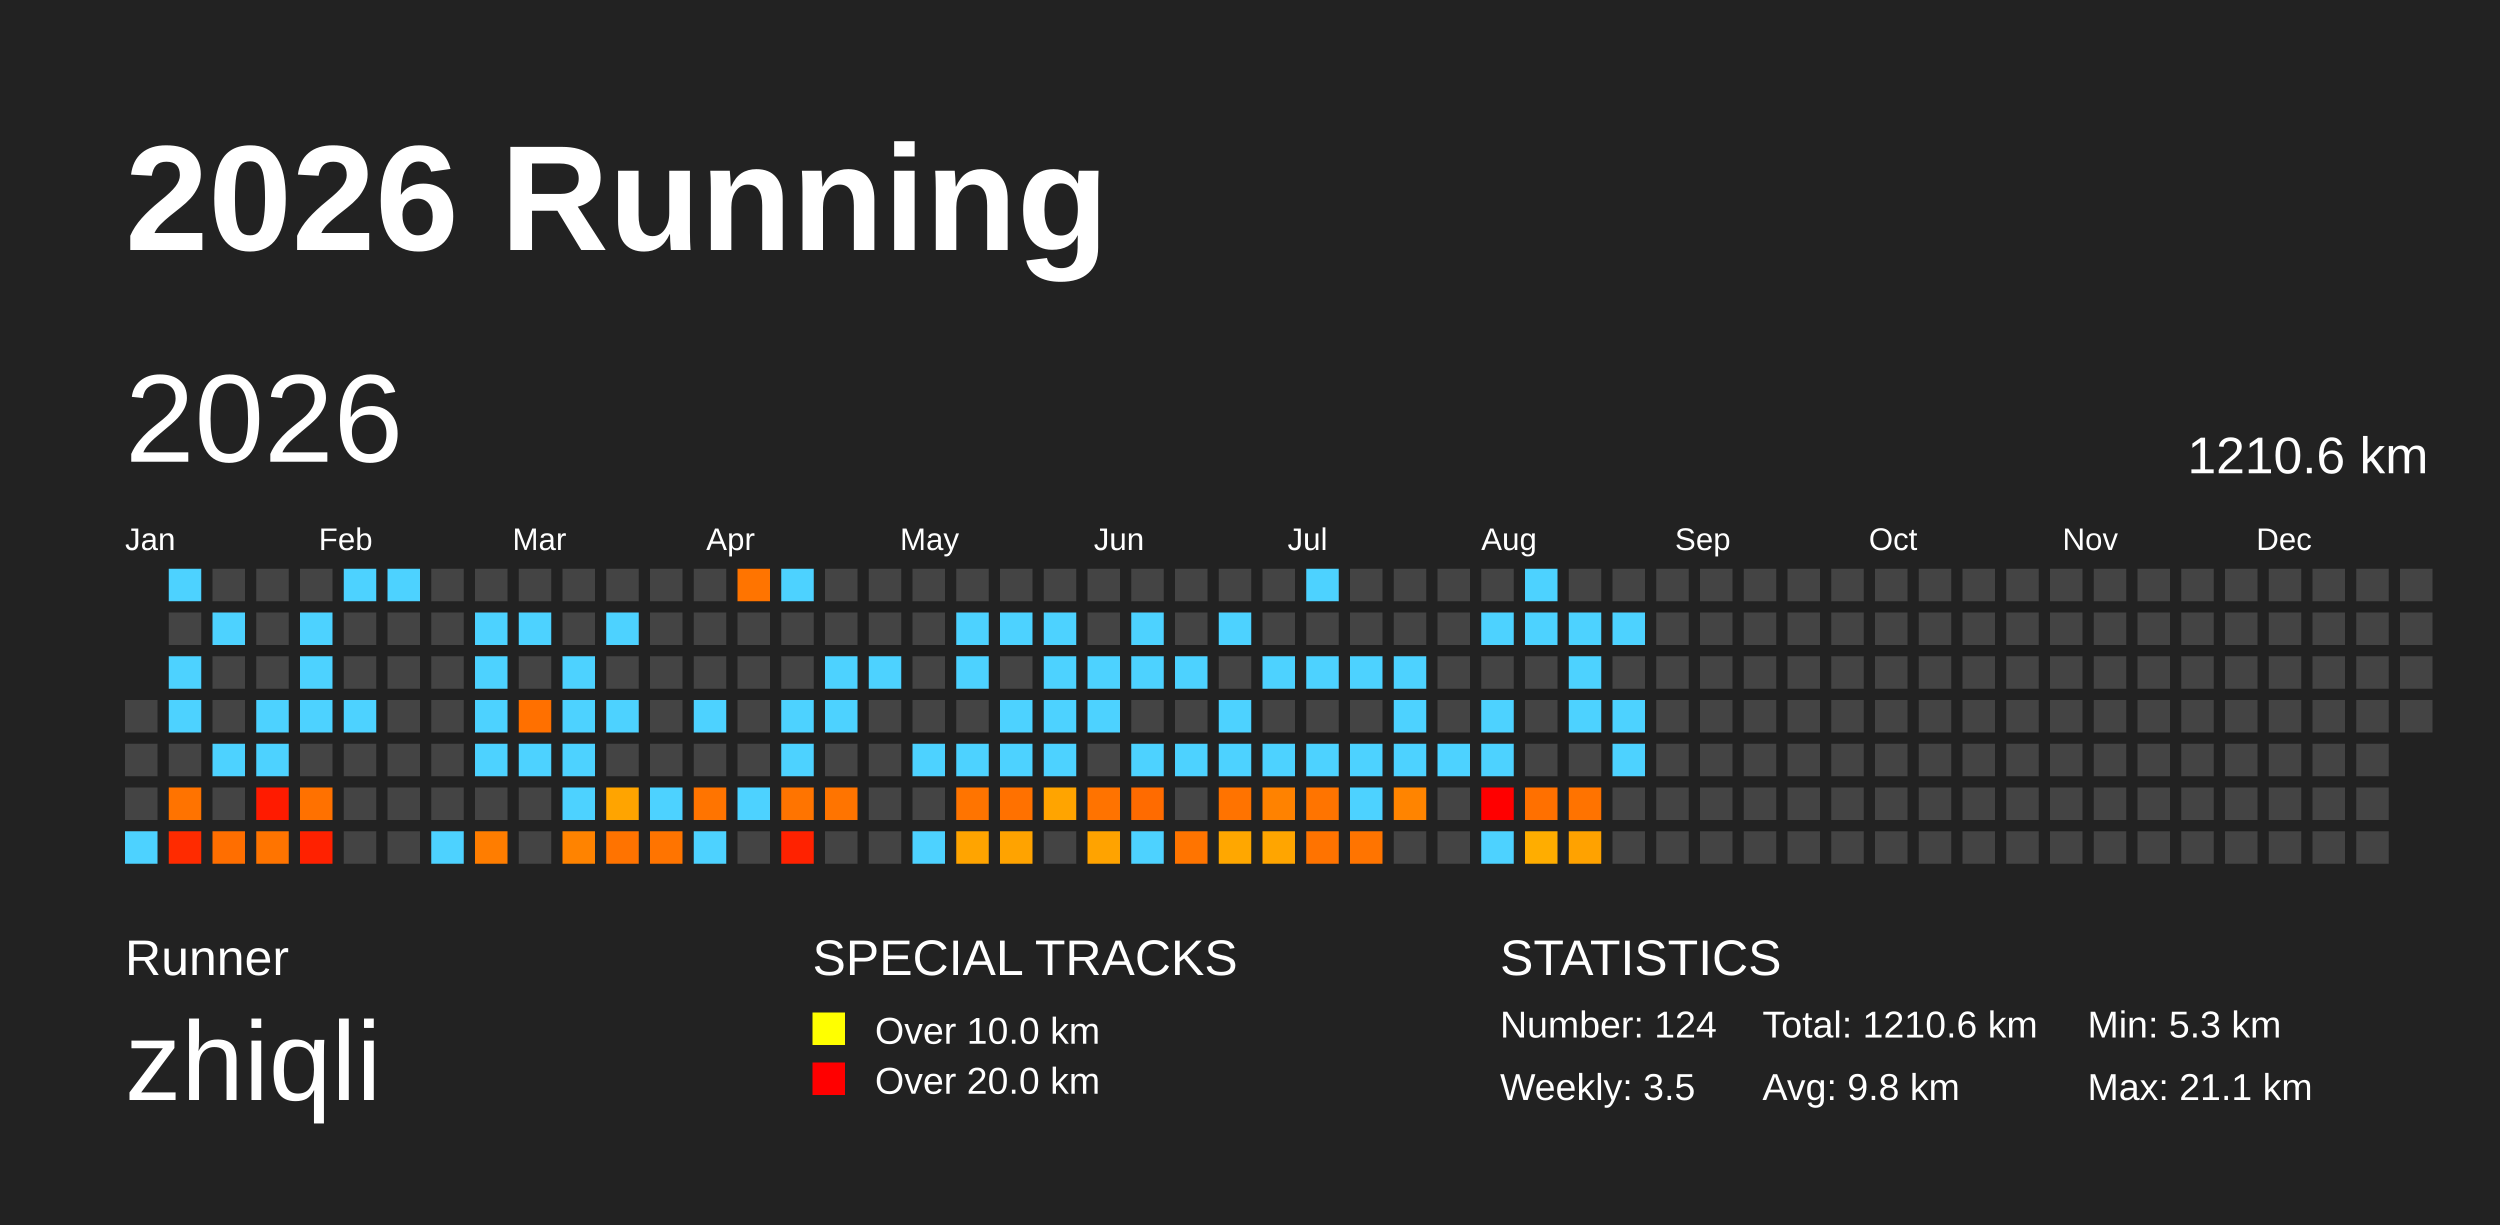
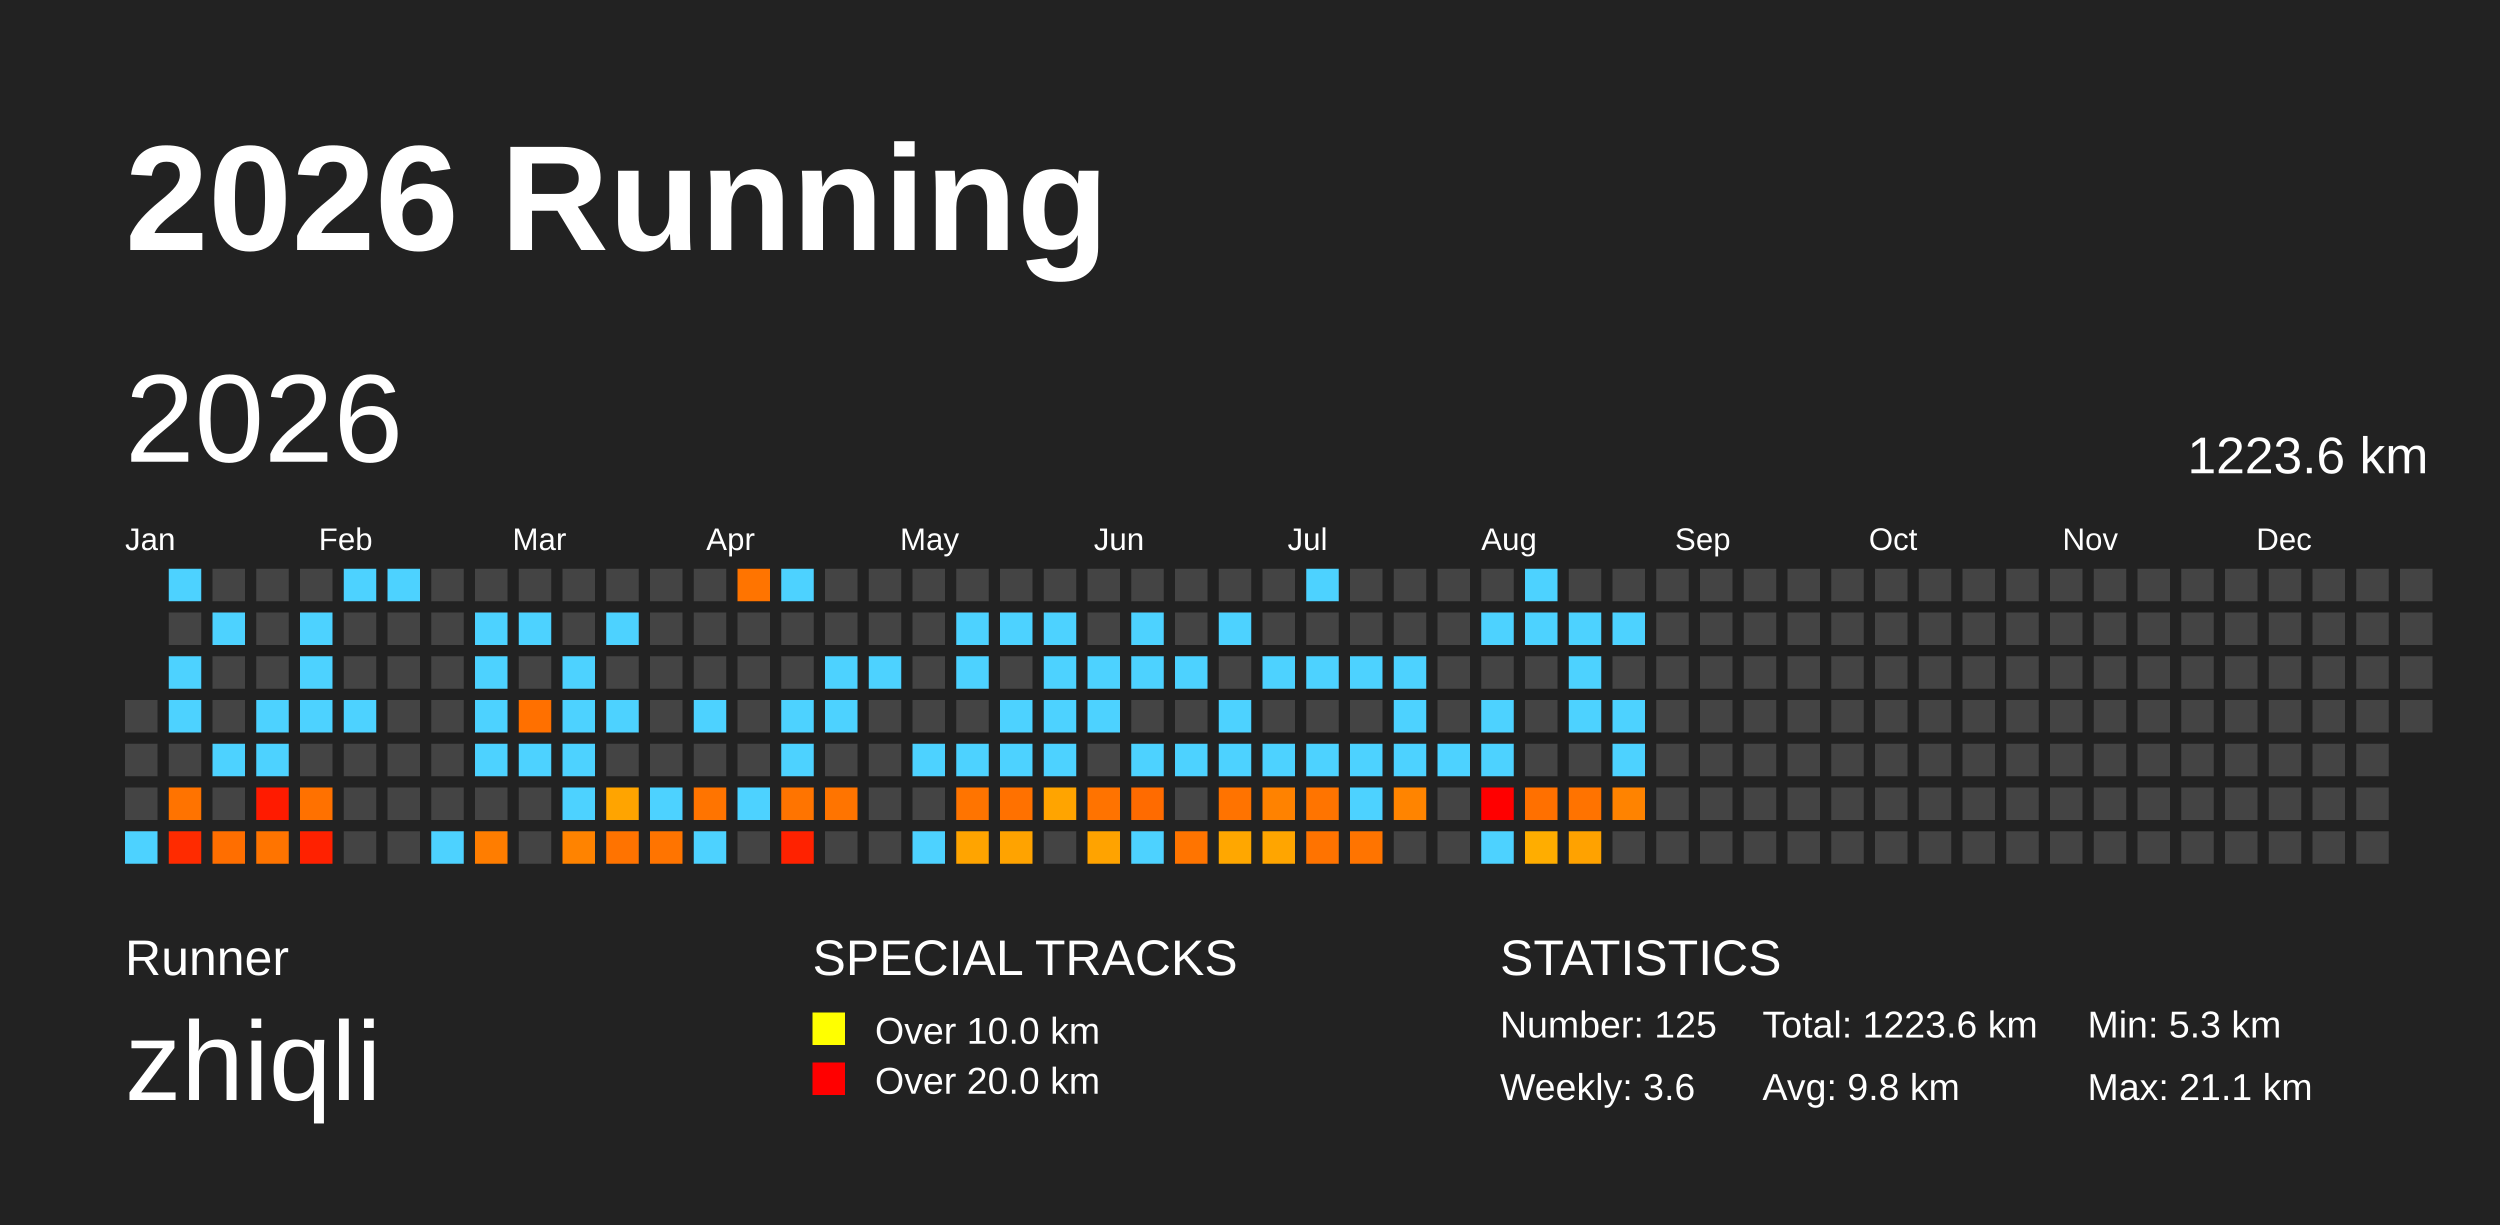
<svg xmlns="http://www.w3.org/2000/svg" baseProfile="full" height="98mm" version="1.1" viewBox="0,0,200,98" width="200mm">
  <defs />
  <rect fill="#222222" height="98" width="200" x="0" y="0" />
  <text fill="#FFFFFF" style="font-size:12px; font-family:Arial; font-weight:bold;" x="10" y="20">2026 Running</text>
  <text fill="#FFFFFF" style="font-size:4px; font-family:Arial" x="10" y="78">Runner</text>
  <text fill="#FFFFFF" style="font-size:9px; font-family:Arial" x="10" y="88">zhiqli</text>
  <text fill="#FFFFFF" style="font-size:4px; font-family:Arial" x="65" y="78">SPECIAL TRACKS</text>
  <rect fill="yellow" height="2.6" width="2.6" x="65" y="81" />
  <text fill="#FFFFFF" style="font-size:3px; font-family:Arial" x="70" y="83.5">Over 10.0 km</text>
  <rect fill="red" height="2.6" width="2.6" x="65" y="85" />
  <text fill="#FFFFFF" style="font-size:3px; font-family:Arial" x="70" y="87.5">Over 20.0 km</text>
  <text fill="#FFFFFF" style="font-size:4px; font-family:Arial" x="120" y="78">STATISTICS</text>
-   <text fill="#FFFFFF" style="font-size:3px; font-family:Arial" x="120" y="83">Number: 124</text>
-   <text fill="#FFFFFF" style="font-size:3px; font-family:Arial" x="120" y="88">Weekly: 3.5</text>
-   <text fill="#FFFFFF" style="font-size:3px; font-family:Arial" x="141" y="83">Total: 1210.6 km</text>
+   <text fill="#FFFFFF" style="font-size:3px; font-family:Arial" x="120" y="83">Number: 125</text>
+   <text fill="#FFFFFF" style="font-size:3px; font-family:Arial" x="120" y="88">Weekly: 3.6</text>
+   <text fill="#FFFFFF" style="font-size:3px; font-family:Arial" x="141" y="83">Total: 1223.6 km</text>
  <text fill="#FFFFFF" style="font-size:3px; font-family:Arial" x="141" y="88">Avg: 9.8 km</text>
  <text fill="#FFFFFF" style="font-size:3px; font-family:Arial" x="167" y="83">Min: 5.3 km</text>
  <text fill="#FFFFFF" style="font-size:3px; font-family:Arial" x="167" y="88">Max: 21.1 km</text>
  <text dominant-baseline="hanging" fill="#FFFFFF" style="font-size:10.0px; font-family:Arial;" x="10" y="30">2026</text>
-   <text dominant-baseline="hanging" fill="#FFFFFF" style="font-size:4.125px; font-family:Arial;" x="175" y="35">1210.6 km</text>
+   <text dominant-baseline="hanging" fill="#FFFFFF" style="font-size:4.125px; font-family:Arial;" x="175" y="35">1223.6 km</text>
  <text fill="#FFFFFF" style="font-size:2.5px; font-family:Arial" x="10.0" y="44">Jan</text>
  <text fill="#FFFFFF" style="font-size:2.5px; font-family:Arial" x="25.5" y="44">Feb</text>
  <text fill="#FFFFFF" style="font-size:2.5px; font-family:Arial" x="41.0" y="44">Mar</text>
  <text fill="#FFFFFF" style="font-size:2.5px; font-family:Arial" x="56.5" y="44">Apr</text>
  <text fill="#FFFFFF" style="font-size:2.5px; font-family:Arial" x="72.0" y="44">May</text>
  <text fill="#FFFFFF" style="font-size:2.5px; font-family:Arial" x="87.5" y="44">Jun</text>
  <text fill="#FFFFFF" style="font-size:2.5px; font-family:Arial" x="103.0" y="44">Jul</text>
  <text fill="#FFFFFF" style="font-size:2.5px; font-family:Arial" x="118.5" y="44">Aug</text>
  <text fill="#FFFFFF" style="font-size:2.5px; font-family:Arial" x="134.0" y="44">Sep</text>
  <text fill="#FFFFFF" style="font-size:2.5px; font-family:Arial" x="149.5" y="44">Oct</text>
  <text fill="#FFFFFF" style="font-size:2.5px; font-family:Arial" x="165.0" y="44">Nov</text>
  <text fill="#FFFFFF" style="font-size:2.5px; font-family:Arial" x="180.5" y="44">Dec</text>
  <rect fill="#444444" height="2.6" width="2.6" x="10.0" y="56.0" />
  <rect fill="#444444" height="2.6" width="2.6" x="10.0" y="59.5" />
  <rect fill="#444444" height="2.6" width="2.6" x="10.0" y="63.0" />
  <rect fill="#4dd2ff" height="2.6" width="2.6" x="10.0" y="66.5" />
  <rect fill="#4dd2ff" height="2.6" width="2.6" x="13.5" y="45.5" />
  <rect fill="#444444" height="2.6" width="2.6" x="13.5" y="49.0" />
  <rect fill="#4dd2ff" height="2.6" width="2.6" x="13.5" y="52.5" />
  <rect fill="#4dd2ff" height="2.6" width="2.6" x="13.5" y="56.0" />
  <rect fill="#444444" height="2.6" width="2.6" x="13.5" y="59.5" />
  <rect fill="#ff7300" height="2.6" width="2.6" x="13.5" y="63.0" />
  <rect fill="#ff2b00" height="2.6" width="2.6" x="13.5" y="66.5" />
  <rect fill="#444444" height="2.6" width="2.6" x="17.0" y="45.5" />
  <rect fill="#4dd2ff" height="2.6" width="2.6" x="17.0" y="49.0" />
  <rect fill="#444444" height="2.6" width="2.6" x="17.0" y="52.5" />
  <rect fill="#444444" height="2.6" width="2.6" x="17.0" y="56.0" />
  <rect fill="#4dd2ff" height="2.6" width="2.6" x="17.0" y="59.5" />
  <rect fill="#444444" height="2.6" width="2.6" x="17.0" y="63.0" />
  <rect fill="#ff6e00" height="2.6" width="2.6" x="17.0" y="66.5" />
  <rect fill="#444444" height="2.6" width="2.6" x="20.5" y="45.5" />
  <rect fill="#444444" height="2.6" width="2.6" x="20.5" y="49.0" />
  <rect fill="#444444" height="2.6" width="2.6" x="20.5" y="52.5" />
  <rect fill="#4dd2ff" height="2.6" width="2.6" x="20.5" y="56.0" />
  <rect fill="#4dd2ff" height="2.6" width="2.6" x="20.5" y="59.5" />
  <rect fill="#ff1b00" height="2.6" width="2.6" x="20.5" y="63.0" />
  <rect fill="#ff7400" height="2.6" width="2.6" x="20.5" y="66.5" />
  <rect fill="#444444" height="2.6" width="2.6" x="24.0" y="45.5" />
  <rect fill="#4dd2ff" height="2.6" width="2.6" x="24.0" y="49.0" />
  <rect fill="#4dd2ff" height="2.6" width="2.6" x="24.0" y="52.5" />
  <rect fill="#4dd2ff" height="2.6" width="2.6" x="24.0" y="56.0" />
  <rect fill="#444444" height="2.6" width="2.6" x="24.0" y="59.5" />
  <rect fill="#ff7100" height="2.6" width="2.6" x="24.0" y="63.0" />
  <rect fill="#ff2100" height="2.6" width="2.6" x="24.0" y="66.5" />
  <rect fill="#4dd2ff" height="2.6" width="2.6" x="27.5" y="45.5" />
  <rect fill="#444444" height="2.6" width="2.6" x="27.5" y="49.0" />
  <rect fill="#444444" height="2.6" width="2.6" x="27.5" y="52.5" />
  <rect fill="#4dd2ff" height="2.6" width="2.6" x="27.5" y="56.0" />
  <rect fill="#444444" height="2.6" width="2.6" x="27.5" y="59.5" />
  <rect fill="#444444" height="2.6" width="2.6" x="27.5" y="63.0" />
  <rect fill="#444444" height="2.6" width="2.6" x="27.5" y="66.5" />
  <rect fill="#4dd2ff" height="2.6" width="2.6" x="31.0" y="45.5" />
  <rect fill="#444444" height="2.6" width="2.6" x="31.0" y="49.0" />
  <rect fill="#444444" height="2.6" width="2.6" x="31.0" y="52.5" />
  <rect fill="#444444" height="2.6" width="2.6" x="31.0" y="56.0" />
  <rect fill="#444444" height="2.6" width="2.6" x="31.0" y="59.5" />
  <rect fill="#444444" height="2.6" width="2.6" x="31.0" y="63.0" />
  <rect fill="#444444" height="2.6" width="2.6" x="31.0" y="66.5" />
  <rect fill="#444444" height="2.6" width="2.6" x="34.5" y="45.5" />
  <rect fill="#444444" height="2.6" width="2.6" x="34.5" y="49.0" />
  <rect fill="#444444" height="2.6" width="2.6" x="34.5" y="52.5" />
  <rect fill="#444444" height="2.6" width="2.6" x="34.5" y="56.0" />
  <rect fill="#444444" height="2.6" width="2.6" x="34.5" y="59.5" />
  <rect fill="#444444" height="2.6" width="2.6" x="34.5" y="63.0" />
  <rect fill="#4dd2ff" height="2.6" width="2.6" x="34.5" y="66.5" />
  <rect fill="#444444" height="2.6" width="2.6" x="38.0" y="45.5" />
  <rect fill="#4dd2ff" height="2.6" width="2.6" x="38.0" y="49.0" />
  <rect fill="#4dd2ff" height="2.6" width="2.6" x="38.0" y="52.5" />
  <rect fill="#4dd2ff" height="2.6" width="2.6" x="38.0" y="56.0" />
  <rect fill="#4dd2ff" height="2.6" width="2.6" x="38.0" y="59.5" />
  <rect fill="#444444" height="2.6" width="2.6" x="38.0" y="63.0" />
  <rect fill="#ff7d00" height="2.6" width="2.6" x="38.0" y="66.5" />
  <rect fill="#444444" height="2.6" width="2.6" x="41.5" y="45.5" />
  <rect fill="#4dd2ff" height="2.6" width="2.6" x="41.5" y="49.0" />
  <rect fill="#444444" height="2.6" width="2.6" x="41.5" y="52.5" />
  <rect fill="#ff7000" height="2.6" width="2.6" x="41.5" y="56.0" />
  <rect fill="#4dd2ff" height="2.6" width="2.6" x="41.5" y="59.5" />
  <rect fill="#444444" height="2.6" width="2.6" x="41.5" y="63.0" />
  <rect fill="#444444" height="2.6" width="2.6" x="41.5" y="66.5" />
  <rect fill="#444444" height="2.6" width="2.6" x="45.0" y="45.5" />
  <rect fill="#444444" height="2.6" width="2.6" x="45.0" y="49.0" />
  <rect fill="#4dd2ff" height="2.6" width="2.6" x="45.0" y="52.5" />
  <rect fill="#4dd2ff" height="2.6" width="2.6" x="45.0" y="56.0" />
  <rect fill="#4dd2ff" height="2.6" width="2.6" x="45.0" y="59.5" />
  <rect fill="#4dd2ff" height="2.6" width="2.6" x="45.0" y="63.0" />
  <rect fill="#ff8300" height="2.6" width="2.6" x="45.0" y="66.5" />
  <rect fill="#444444" height="2.6" width="2.6" x="48.5" y="45.5" />
  <rect fill="#4dd2ff" height="2.6" width="2.6" x="48.5" y="49.0" />
  <rect fill="#444444" height="2.6" width="2.6" x="48.5" y="52.5" />
  <rect fill="#4dd2ff" height="2.6" width="2.6" x="48.5" y="56.0" />
  <rect fill="#444444" height="2.6" width="2.6" x="48.5" y="59.5" />
  <rect fill="#ffa400" height="2.6" width="2.6" x="48.5" y="63.0" />
  <rect fill="#ff7300" height="2.6" width="2.6" x="48.5" y="66.5" />
  <rect fill="#444444" height="2.6" width="2.6" x="52.0" y="45.5" />
  <rect fill="#444444" height="2.6" width="2.6" x="52.0" y="49.0" />
  <rect fill="#444444" height="2.6" width="2.6" x="52.0" y="52.5" />
  <rect fill="#444444" height="2.6" width="2.6" x="52.0" y="56.0" />
  <rect fill="#444444" height="2.6" width="2.6" x="52.0" y="59.5" />
  <rect fill="#4dd2ff" height="2.6" width="2.6" x="52.0" y="63.0" />
  <rect fill="#ff7400" height="2.6" width="2.6" x="52.0" y="66.5" />
  <rect fill="#444444" height="2.6" width="2.6" x="55.5" y="45.5" />
  <rect fill="#444444" height="2.6" width="2.6" x="55.5" y="49.0" />
  <rect fill="#444444" height="2.6" width="2.6" x="55.5" y="52.5" />
  <rect fill="#4dd2ff" height="2.6" width="2.6" x="55.5" y="56.0" />
  <rect fill="#444444" height="2.6" width="2.6" x="55.5" y="59.5" />
  <rect fill="#ff7400" height="2.6" width="2.6" x="55.5" y="63.0" />
  <rect fill="#4dd2ff" height="2.6" width="2.6" x="55.5" y="66.5" />
  <rect fill="#ff7400" height="2.6" width="2.6" x="59.0" y="45.5" />
  <rect fill="#444444" height="2.6" width="2.6" x="59.0" y="49.0" />
  <rect fill="#444444" height="2.6" width="2.6" x="59.0" y="52.5" />
  <rect fill="#444444" height="2.6" width="2.6" x="59.0" y="56.0" />
  <rect fill="#444444" height="2.6" width="2.6" x="59.0" y="59.5" />
  <rect fill="#4dd2ff" height="2.6" width="2.6" x="59.0" y="63.0" />
  <rect fill="#444444" height="2.6" width="2.6" x="59.0" y="66.5" />
  <rect fill="#4dd2ff" height="2.6" width="2.6" x="62.5" y="45.5" />
  <rect fill="#444444" height="2.6" width="2.6" x="62.5" y="49.0" />
  <rect fill="#444444" height="2.6" width="2.6" x="62.5" y="52.5" />
  <rect fill="#4dd2ff" height="2.6" width="2.6" x="62.5" y="56.0" />
  <rect fill="#4dd2ff" height="2.6" width="2.6" x="62.5" y="59.5" />
  <rect fill="#ff7400" height="2.6" width="2.6" x="62.5" y="63.0" />
  <rect fill="#ff2200" height="2.6" width="2.6" x="62.5" y="66.5" />
  <rect fill="#444444" height="2.6" width="2.6" x="66.0" y="45.5" />
  <rect fill="#444444" height="2.6" width="2.6" x="66.0" y="49.0" />
  <rect fill="#4dd2ff" height="2.6" width="2.6" x="66.0" y="52.5" />
  <rect fill="#4dd2ff" height="2.6" width="2.6" x="66.0" y="56.0" />
  <rect fill="#444444" height="2.6" width="2.6" x="66.0" y="59.5" />
  <rect fill="#ff7400" height="2.6" width="2.6" x="66.0" y="63.0" />
  <rect fill="#444444" height="2.6" width="2.6" x="66.0" y="66.5" />
  <rect fill="#444444" height="2.6" width="2.6" x="69.5" y="45.5" />
  <rect fill="#444444" height="2.6" width="2.6" x="69.5" y="49.0" />
  <rect fill="#4dd2ff" height="2.6" width="2.6" x="69.5" y="52.5" />
  <rect fill="#444444" height="2.6" width="2.6" x="69.5" y="56.0" />
  <rect fill="#444444" height="2.6" width="2.6" x="69.5" y="59.5" />
  <rect fill="#444444" height="2.6" width="2.6" x="69.5" y="63.0" />
  <rect fill="#444444" height="2.6" width="2.6" x="69.5" y="66.5" />
  <rect fill="#444444" height="2.6" width="2.6" x="73.0" y="45.5" />
  <rect fill="#444444" height="2.6" width="2.6" x="73.0" y="49.0" />
  <rect fill="#444444" height="2.6" width="2.6" x="73.0" y="52.5" />
  <rect fill="#444444" height="2.6" width="2.6" x="73.0" y="56.0" />
  <rect fill="#4dd2ff" height="2.6" width="2.6" x="73.0" y="59.5" />
  <rect fill="#444444" height="2.6" width="2.6" x="73.0" y="63.0" />
  <rect fill="#4dd2ff" height="2.6" width="2.6" x="73.0" y="66.5" />
  <rect fill="#444444" height="2.6" width="2.6" x="76.5" y="45.5" />
  <rect fill="#4dd2ff" height="2.6" width="2.6" x="76.5" y="49.0" />
  <rect fill="#4dd2ff" height="2.6" width="2.6" x="76.5" y="52.5" />
  <rect fill="#444444" height="2.6" width="2.6" x="76.5" y="56.0" />
  <rect fill="#4dd2ff" height="2.6" width="2.6" x="76.5" y="59.5" />
  <rect fill="#ff7400" height="2.6" width="2.6" x="76.5" y="63.0" />
  <rect fill="#ffa400" height="2.6" width="2.6" x="76.5" y="66.5" />
  <rect fill="#444444" height="2.6" width="2.6" x="80.0" y="45.5" />
  <rect fill="#4dd2ff" height="2.6" width="2.6" x="80.0" y="49.0" />
  <rect fill="#444444" height="2.6" width="2.6" x="80.0" y="52.5" />
  <rect fill="#4dd2ff" height="2.6" width="2.6" x="80.0" y="56.0" />
  <rect fill="#4dd2ff" height="2.6" width="2.6" x="80.0" y="59.5" />
  <rect fill="#ff7100" height="2.6" width="2.6" x="80.0" y="63.0" />
  <rect fill="#ffa300" height="2.6" width="2.6" x="80.0" y="66.5" />
  <rect fill="#444444" height="2.6" width="2.6" x="83.5" y="45.5" />
  <rect fill="#4dd2ff" height="2.6" width="2.6" x="83.5" y="49.0" />
  <rect fill="#4dd2ff" height="2.6" width="2.6" x="83.5" y="52.5" />
  <rect fill="#4dd2ff" height="2.6" width="2.6" x="83.5" y="56.0" />
  <rect fill="#4dd2ff" height="2.6" width="2.6" x="83.5" y="59.5" />
  <rect fill="#ffa400" height="2.6" width="2.6" x="83.5" y="63.0" />
  <rect fill="#444444" height="2.6" width="2.6" x="83.5" y="66.5" />
  <rect fill="#444444" height="2.6" width="2.6" x="87.0" y="45.5" />
  <rect fill="#444444" height="2.6" width="2.6" x="87.0" y="49.0" />
  <rect fill="#4dd2ff" height="2.6" width="2.6" x="87.0" y="52.5" />
  <rect fill="#4dd2ff" height="2.6" width="2.6" x="87.0" y="56.0" />
  <rect fill="#444444" height="2.6" width="2.6" x="87.0" y="59.5" />
  <rect fill="#ff7300" height="2.6" width="2.6" x="87.0" y="63.0" />
  <rect fill="#ffa300" height="2.6" width="2.6" x="87.0" y="66.5" />
  <rect fill="#444444" height="2.6" width="2.6" x="90.5" y="45.5" />
  <rect fill="#4dd2ff" height="2.6" width="2.6" x="90.5" y="49.0" />
  <rect fill="#4dd2ff" height="2.6" width="2.6" x="90.5" y="52.5" />
  <rect fill="#444444" height="2.6" width="2.6" x="90.5" y="56.0" />
  <rect fill="#4dd2ff" height="2.6" width="2.6" x="90.5" y="59.5" />
  <rect fill="#ff6b00" height="2.6" width="2.6" x="90.5" y="63.0" />
  <rect fill="#4dd2ff" height="2.6" width="2.6" x="90.5" y="66.5" />
  <rect fill="#444444" height="2.6" width="2.6" x="94.0" y="45.5" />
  <rect fill="#444444" height="2.6" width="2.6" x="94.0" y="49.0" />
  <rect fill="#4dd2ff" height="2.6" width="2.6" x="94.0" y="52.5" />
  <rect fill="#444444" height="2.6" width="2.6" x="94.0" y="56.0" />
  <rect fill="#4dd2ff" height="2.6" width="2.6" x="94.0" y="59.5" />
  <rect fill="#444444" height="2.6" width="2.6" x="94.0" y="63.0" />
  <rect fill="#ff7400" height="2.6" width="2.6" x="94.0" y="66.5" />
  <rect fill="#444444" height="2.6" width="2.6" x="97.5" y="45.5" />
  <rect fill="#4dd2ff" height="2.6" width="2.6" x="97.5" y="49.0" />
  <rect fill="#444444" height="2.6" width="2.6" x="97.5" y="52.5" />
  <rect fill="#4dd2ff" height="2.6" width="2.6" x="97.5" y="56.0" />
  <rect fill="#4dd2ff" height="2.6" width="2.6" x="97.5" y="59.5" />
  <rect fill="#ff7300" height="2.6" width="2.6" x="97.5" y="63.0" />
  <rect fill="#ffa700" height="2.6" width="2.6" x="97.5" y="66.5" />
  <rect fill="#444444" height="2.6" width="2.6" x="101.0" y="45.5" />
  <rect fill="#444444" height="2.6" width="2.6" x="101.0" y="49.0" />
  <rect fill="#4dd2ff" height="2.6" width="2.6" x="101.0" y="52.5" />
  <rect fill="#444444" height="2.6" width="2.6" x="101.0" y="56.0" />
  <rect fill="#4dd2ff" height="2.6" width="2.6" x="101.0" y="59.5" />
  <rect fill="#ff8200" height="2.6" width="2.6" x="101.0" y="63.0" />
  <rect fill="#ffa500" height="2.6" width="2.6" x="101.0" y="66.5" />
  <rect fill="#4dd2ff" height="2.6" width="2.6" x="104.5" y="45.5" />
  <rect fill="#444444" height="2.6" width="2.6" x="104.5" y="49.0" />
  <rect fill="#4dd2ff" height="2.6" width="2.6" x="104.5" y="52.5" />
  <rect fill="#444444" height="2.6" width="2.6" x="104.5" y="56.0" />
  <rect fill="#4dd2ff" height="2.6" width="2.6" x="104.5" y="59.5" />
  <rect fill="#ff7400" height="2.6" width="2.6" x="104.5" y="63.0" />
  <rect fill="#ff7300" height="2.6" width="2.6" x="104.5" y="66.5" />
  <rect fill="#444444" height="2.6" width="2.6" x="108.0" y="45.5" />
  <rect fill="#444444" height="2.6" width="2.6" x="108.0" y="49.0" />
  <rect fill="#4dd2ff" height="2.6" width="2.6" x="108.0" y="52.5" />
  <rect fill="#444444" height="2.6" width="2.6" x="108.0" y="56.0" />
  <rect fill="#4dd2ff" height="2.6" width="2.6" x="108.0" y="59.5" />
  <rect fill="#4dd2ff" height="2.6" width="2.6" x="108.0" y="63.0" />
  <rect fill="#ff7400" height="2.6" width="2.6" x="108.0" y="66.5" />
  <rect fill="#444444" height="2.6" width="2.6" x="111.5" y="45.5" />
  <rect fill="#444444" height="2.6" width="2.6" x="111.5" y="49.0" />
  <rect fill="#4dd2ff" height="2.6" width="2.6" x="111.5" y="52.5" />
  <rect fill="#4dd2ff" height="2.6" width="2.6" x="111.5" y="56.0" />
  <rect fill="#4dd2ff" height="2.6" width="2.6" x="111.5" y="59.5" />
  <rect fill="#ff8400" height="2.6" width="2.6" x="111.5" y="63.0" />
  <rect fill="#444444" height="2.6" width="2.6" x="111.5" y="66.5" />
  <rect fill="#444444" height="2.6" width="2.6" x="115.0" y="45.5" />
  <rect fill="#444444" height="2.6" width="2.6" x="115.0" y="49.0" />
  <rect fill="#444444" height="2.6" width="2.6" x="115.0" y="52.5" />
  <rect fill="#444444" height="2.6" width="2.6" x="115.0" y="56.0" />
  <rect fill="#4dd2ff" height="2.6" width="2.6" x="115.0" y="59.5" />
  <rect fill="#444444" height="2.6" width="2.6" x="115.0" y="63.0" />
  <rect fill="#444444" height="2.6" width="2.6" x="115.0" y="66.5" />
  <rect fill="#444444" height="2.6" width="2.6" x="118.5" y="45.5" />
  <rect fill="#4dd2ff" height="2.6" width="2.6" x="118.5" y="49.0" />
  <rect fill="#444444" height="2.6" width="2.6" x="118.5" y="52.5" />
  <rect fill="#4dd2ff" height="2.6" width="2.6" x="118.5" y="56.0" />
  <rect fill="#4dd2ff" height="2.6" width="2.6" x="118.5" y="59.5" />
  <rect fill="red" height="2.6" width="2.6" x="118.5" y="63.0" />
  <rect fill="#4dd2ff" height="2.6" width="2.6" x="118.5" y="66.5" />
  <rect fill="#4dd2ff" height="2.6" width="2.6" x="122.0" y="45.5" />
  <rect fill="#4dd2ff" height="2.6" width="2.6" x="122.0" y="49.0" />
  <rect fill="#444444" height="2.6" width="2.6" x="122.0" y="52.5" />
  <rect fill="#444444" height="2.6" width="2.6" x="122.0" y="56.0" />
  <rect fill="#444444" height="2.6" width="2.6" x="122.0" y="59.5" />
  <rect fill="#ff7000" height="2.6" width="2.6" x="122.0" y="63.0" />
  <rect fill="#ffad00" height="2.6" width="2.6" x="122.0" y="66.5" />
  <rect fill="#444444" height="2.6" width="2.6" x="125.5" y="45.5" />
  <rect fill="#4dd2ff" height="2.6" width="2.6" x="125.5" y="49.0" />
  <rect fill="#4dd2ff" height="2.6" width="2.6" x="125.5" y="52.5" />
  <rect fill="#4dd2ff" height="2.6" width="2.6" x="125.5" y="56.0" />
  <rect fill="#444444" height="2.6" width="2.6" x="125.5" y="59.5" />
  <rect fill="#ff7300" height="2.6" width="2.6" x="125.5" y="63.0" />
  <rect fill="#ffa200" height="2.6" width="2.6" x="125.5" y="66.5" />
  <rect fill="#444444" height="2.6" width="2.6" x="129.0" y="45.5" />
  <rect fill="#4dd2ff" height="2.6" width="2.6" x="129.0" y="49.0" />
  <rect fill="#444444" height="2.6" width="2.6" x="129.0" y="52.5" />
  <rect fill="#4dd2ff" height="2.6" width="2.6" x="129.0" y="56.0" />
  <rect fill="#4dd2ff" height="2.6" width="2.6" x="129.0" y="59.5" />
-   <rect fill="#444444" height="2.6" width="2.6" x="129.0" y="63.0" />
+   <rect fill="#ff8300" height="2.6" width="2.6" x="129.0" y="63.0" />
  <rect fill="#444444" height="2.6" width="2.6" x="129.0" y="66.5" />
  <rect fill="#444444" height="2.6" width="2.6" x="132.5" y="45.5" />
  <rect fill="#444444" height="2.6" width="2.6" x="132.5" y="49.0" />
  <rect fill="#444444" height="2.6" width="2.6" x="132.5" y="52.5" />
  <rect fill="#444444" height="2.6" width="2.6" x="132.5" y="56.0" />
  <rect fill="#444444" height="2.6" width="2.6" x="132.5" y="59.5" />
  <rect fill="#444444" height="2.6" width="2.6" x="132.5" y="63.0" />
  <rect fill="#444444" height="2.6" width="2.6" x="132.5" y="66.5" />
  <rect fill="#444444" height="2.6" width="2.6" x="136.0" y="45.5" />
  <rect fill="#444444" height="2.6" width="2.6" x="136.0" y="49.0" />
  <rect fill="#444444" height="2.6" width="2.6" x="136.0" y="52.5" />
  <rect fill="#444444" height="2.6" width="2.6" x="136.0" y="56.0" />
  <rect fill="#444444" height="2.6" width="2.6" x="136.0" y="59.5" />
  <rect fill="#444444" height="2.6" width="2.6" x="136.0" y="63.0" />
  <rect fill="#444444" height="2.6" width="2.6" x="136.0" y="66.5" />
  <rect fill="#444444" height="2.6" width="2.6" x="139.5" y="45.5" />
  <rect fill="#444444" height="2.6" width="2.6" x="139.5" y="49.0" />
  <rect fill="#444444" height="2.6" width="2.6" x="139.5" y="52.5" />
  <rect fill="#444444" height="2.6" width="2.6" x="139.5" y="56.0" />
  <rect fill="#444444" height="2.6" width="2.6" x="139.5" y="59.5" />
  <rect fill="#444444" height="2.6" width="2.6" x="139.5" y="63.0" />
  <rect fill="#444444" height="2.6" width="2.6" x="139.5" y="66.5" />
  <rect fill="#444444" height="2.6" width="2.6" x="143.0" y="45.5" />
  <rect fill="#444444" height="2.6" width="2.6" x="143.0" y="49.0" />
  <rect fill="#444444" height="2.6" width="2.6" x="143.0" y="52.5" />
  <rect fill="#444444" height="2.6" width="2.6" x="143.0" y="56.0" />
  <rect fill="#444444" height="2.6" width="2.6" x="143.0" y="59.5" />
  <rect fill="#444444" height="2.6" width="2.6" x="143.0" y="63.0" />
  <rect fill="#444444" height="2.6" width="2.6" x="143.0" y="66.5" />
  <rect fill="#444444" height="2.6" width="2.6" x="146.5" y="45.5" />
  <rect fill="#444444" height="2.6" width="2.6" x="146.5" y="49.0" />
  <rect fill="#444444" height="2.6" width="2.6" x="146.5" y="52.5" />
  <rect fill="#444444" height="2.6" width="2.6" x="146.5" y="56.0" />
  <rect fill="#444444" height="2.6" width="2.6" x="146.5" y="59.5" />
  <rect fill="#444444" height="2.6" width="2.6" x="146.5" y="63.0" />
  <rect fill="#444444" height="2.6" width="2.6" x="146.5" y="66.5" />
  <rect fill="#444444" height="2.6" width="2.6" x="150.0" y="45.5" />
  <rect fill="#444444" height="2.6" width="2.6" x="150.0" y="49.0" />
  <rect fill="#444444" height="2.6" width="2.6" x="150.0" y="52.5" />
  <rect fill="#444444" height="2.6" width="2.6" x="150.0" y="56.0" />
  <rect fill="#444444" height="2.6" width="2.6" x="150.0" y="59.5" />
  <rect fill="#444444" height="2.6" width="2.6" x="150.0" y="63.0" />
  <rect fill="#444444" height="2.6" width="2.6" x="150.0" y="66.5" />
  <rect fill="#444444" height="2.6" width="2.6" x="153.5" y="45.5" />
  <rect fill="#444444" height="2.6" width="2.6" x="153.5" y="49.0" />
  <rect fill="#444444" height="2.6" width="2.6" x="153.5" y="52.5" />
  <rect fill="#444444" height="2.6" width="2.6" x="153.5" y="56.0" />
  <rect fill="#444444" height="2.6" width="2.6" x="153.5" y="59.5" />
  <rect fill="#444444" height="2.6" width="2.6" x="153.5" y="63.0" />
  <rect fill="#444444" height="2.6" width="2.6" x="153.5" y="66.5" />
  <rect fill="#444444" height="2.6" width="2.6" x="157.0" y="45.5" />
  <rect fill="#444444" height="2.6" width="2.6" x="157.0" y="49.0" />
  <rect fill="#444444" height="2.6" width="2.6" x="157.0" y="52.5" />
  <rect fill="#444444" height="2.6" width="2.6" x="157.0" y="56.0" />
  <rect fill="#444444" height="2.6" width="2.6" x="157.0" y="59.5" />
  <rect fill="#444444" height="2.6" width="2.6" x="157.0" y="63.0" />
  <rect fill="#444444" height="2.6" width="2.6" x="157.0" y="66.5" />
  <rect fill="#444444" height="2.6" width="2.6" x="160.5" y="45.5" />
  <rect fill="#444444" height="2.6" width="2.6" x="160.5" y="49.0" />
  <rect fill="#444444" height="2.6" width="2.6" x="160.5" y="52.5" />
  <rect fill="#444444" height="2.6" width="2.6" x="160.5" y="56.0" />
  <rect fill="#444444" height="2.6" width="2.6" x="160.5" y="59.5" />
  <rect fill="#444444" height="2.6" width="2.6" x="160.5" y="63.0" />
  <rect fill="#444444" height="2.6" width="2.6" x="160.5" y="66.5" />
  <rect fill="#444444" height="2.6" width="2.6" x="164.0" y="45.5" />
  <rect fill="#444444" height="2.6" width="2.6" x="164.0" y="49.0" />
  <rect fill="#444444" height="2.6" width="2.6" x="164.0" y="52.5" />
  <rect fill="#444444" height="2.6" width="2.6" x="164.0" y="56.0" />
  <rect fill="#444444" height="2.6" width="2.6" x="164.0" y="59.5" />
  <rect fill="#444444" height="2.6" width="2.6" x="164.0" y="63.0" />
  <rect fill="#444444" height="2.6" width="2.6" x="164.0" y="66.5" />
  <rect fill="#444444" height="2.6" width="2.6" x="167.5" y="45.5" />
  <rect fill="#444444" height="2.6" width="2.6" x="167.5" y="49.0" />
  <rect fill="#444444" height="2.6" width="2.6" x="167.5" y="52.5" />
  <rect fill="#444444" height="2.6" width="2.6" x="167.5" y="56.0" />
  <rect fill="#444444" height="2.6" width="2.6" x="167.5" y="59.5" />
  <rect fill="#444444" height="2.6" width="2.6" x="167.5" y="63.0" />
  <rect fill="#444444" height="2.6" width="2.6" x="167.5" y="66.5" />
  <rect fill="#444444" height="2.6" width="2.6" x="171.0" y="45.5" />
  <rect fill="#444444" height="2.6" width="2.6" x="171.0" y="49.0" />
  <rect fill="#444444" height="2.6" width="2.6" x="171.0" y="52.5" />
  <rect fill="#444444" height="2.6" width="2.6" x="171.0" y="56.0" />
  <rect fill="#444444" height="2.6" width="2.6" x="171.0" y="59.5" />
  <rect fill="#444444" height="2.6" width="2.6" x="171.0" y="63.0" />
  <rect fill="#444444" height="2.6" width="2.6" x="171.0" y="66.5" />
  <rect fill="#444444" height="2.6" width="2.6" x="174.5" y="45.5" />
  <rect fill="#444444" height="2.6" width="2.6" x="174.5" y="49.0" />
  <rect fill="#444444" height="2.6" width="2.6" x="174.5" y="52.5" />
  <rect fill="#444444" height="2.6" width="2.6" x="174.5" y="56.0" />
  <rect fill="#444444" height="2.6" width="2.6" x="174.5" y="59.5" />
  <rect fill="#444444" height="2.6" width="2.6" x="174.5" y="63.0" />
  <rect fill="#444444" height="2.6" width="2.6" x="174.5" y="66.5" />
  <rect fill="#444444" height="2.6" width="2.6" x="178.0" y="45.5" />
  <rect fill="#444444" height="2.6" width="2.6" x="178.0" y="49.0" />
  <rect fill="#444444" height="2.6" width="2.6" x="178.0" y="52.5" />
  <rect fill="#444444" height="2.6" width="2.6" x="178.0" y="56.0" />
  <rect fill="#444444" height="2.6" width="2.6" x="178.0" y="59.5" />
  <rect fill="#444444" height="2.6" width="2.6" x="178.0" y="63.0" />
  <rect fill="#444444" height="2.6" width="2.6" x="178.0" y="66.5" />
  <rect fill="#444444" height="2.6" width="2.6" x="181.5" y="45.5" />
  <rect fill="#444444" height="2.6" width="2.6" x="181.5" y="49.0" />
  <rect fill="#444444" height="2.6" width="2.6" x="181.5" y="52.5" />
  <rect fill="#444444" height="2.6" width="2.6" x="181.5" y="56.0" />
  <rect fill="#444444" height="2.6" width="2.6" x="181.5" y="59.5" />
  <rect fill="#444444" height="2.6" width="2.6" x="181.5" y="63.0" />
  <rect fill="#444444" height="2.6" width="2.6" x="181.5" y="66.5" />
  <rect fill="#444444" height="2.6" width="2.6" x="185.0" y="45.5" />
  <rect fill="#444444" height="2.6" width="2.6" x="185.0" y="49.0" />
  <rect fill="#444444" height="2.6" width="2.6" x="185.0" y="52.5" />
  <rect fill="#444444" height="2.6" width="2.6" x="185.0" y="56.0" />
  <rect fill="#444444" height="2.6" width="2.6" x="185.0" y="59.5" />
  <rect fill="#444444" height="2.6" width="2.6" x="185.0" y="63.0" />
  <rect fill="#444444" height="2.6" width="2.6" x="185.0" y="66.5" />
  <rect fill="#444444" height="2.6" width="2.6" x="188.5" y="45.5" />
  <rect fill="#444444" height="2.6" width="2.6" x="188.5" y="49.0" />
  <rect fill="#444444" height="2.6" width="2.6" x="188.5" y="52.5" />
  <rect fill="#444444" height="2.6" width="2.6" x="188.5" y="56.0" />
  <rect fill="#444444" height="2.6" width="2.6" x="188.5" y="59.5" />
  <rect fill="#444444" height="2.6" width="2.6" x="188.5" y="63.0" />
  <rect fill="#444444" height="2.6" width="2.6" x="188.5" y="66.5" />
  <rect fill="#444444" height="2.6" width="2.6" x="192.0" y="45.5" />
  <rect fill="#444444" height="2.6" width="2.6" x="192.0" y="49.0" />
  <rect fill="#444444" height="2.6" width="2.6" x="192.0" y="52.5" />
  <rect fill="#444444" height="2.6" width="2.6" x="192.0" y="56.0" />
</svg>
